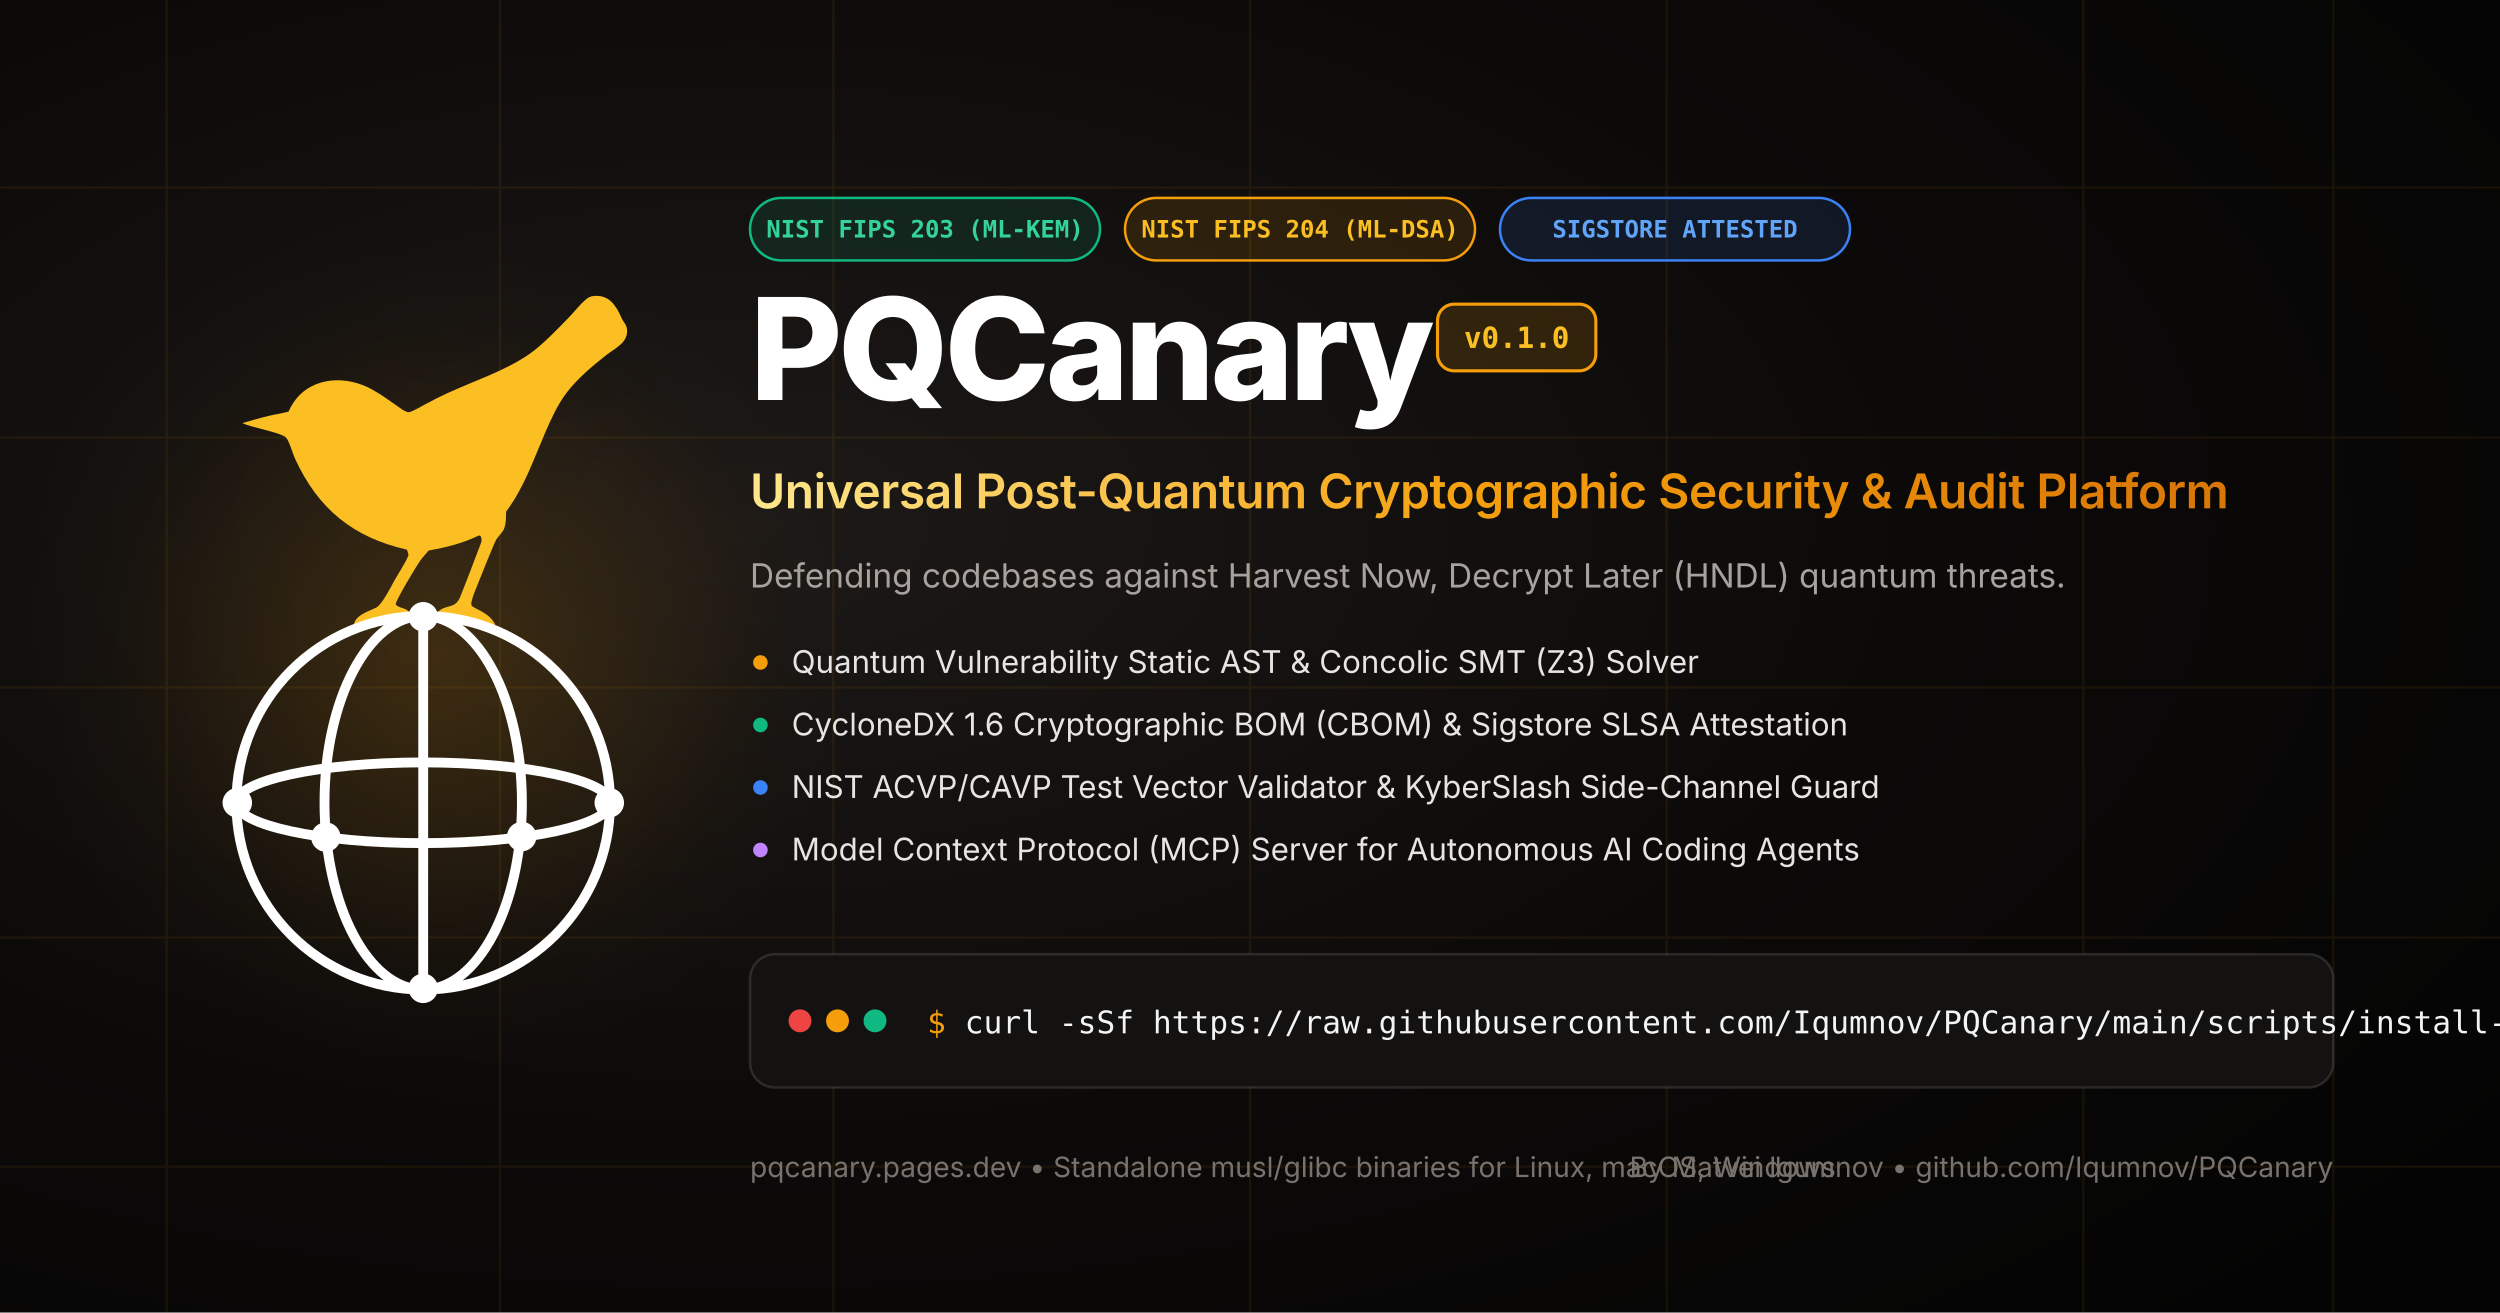
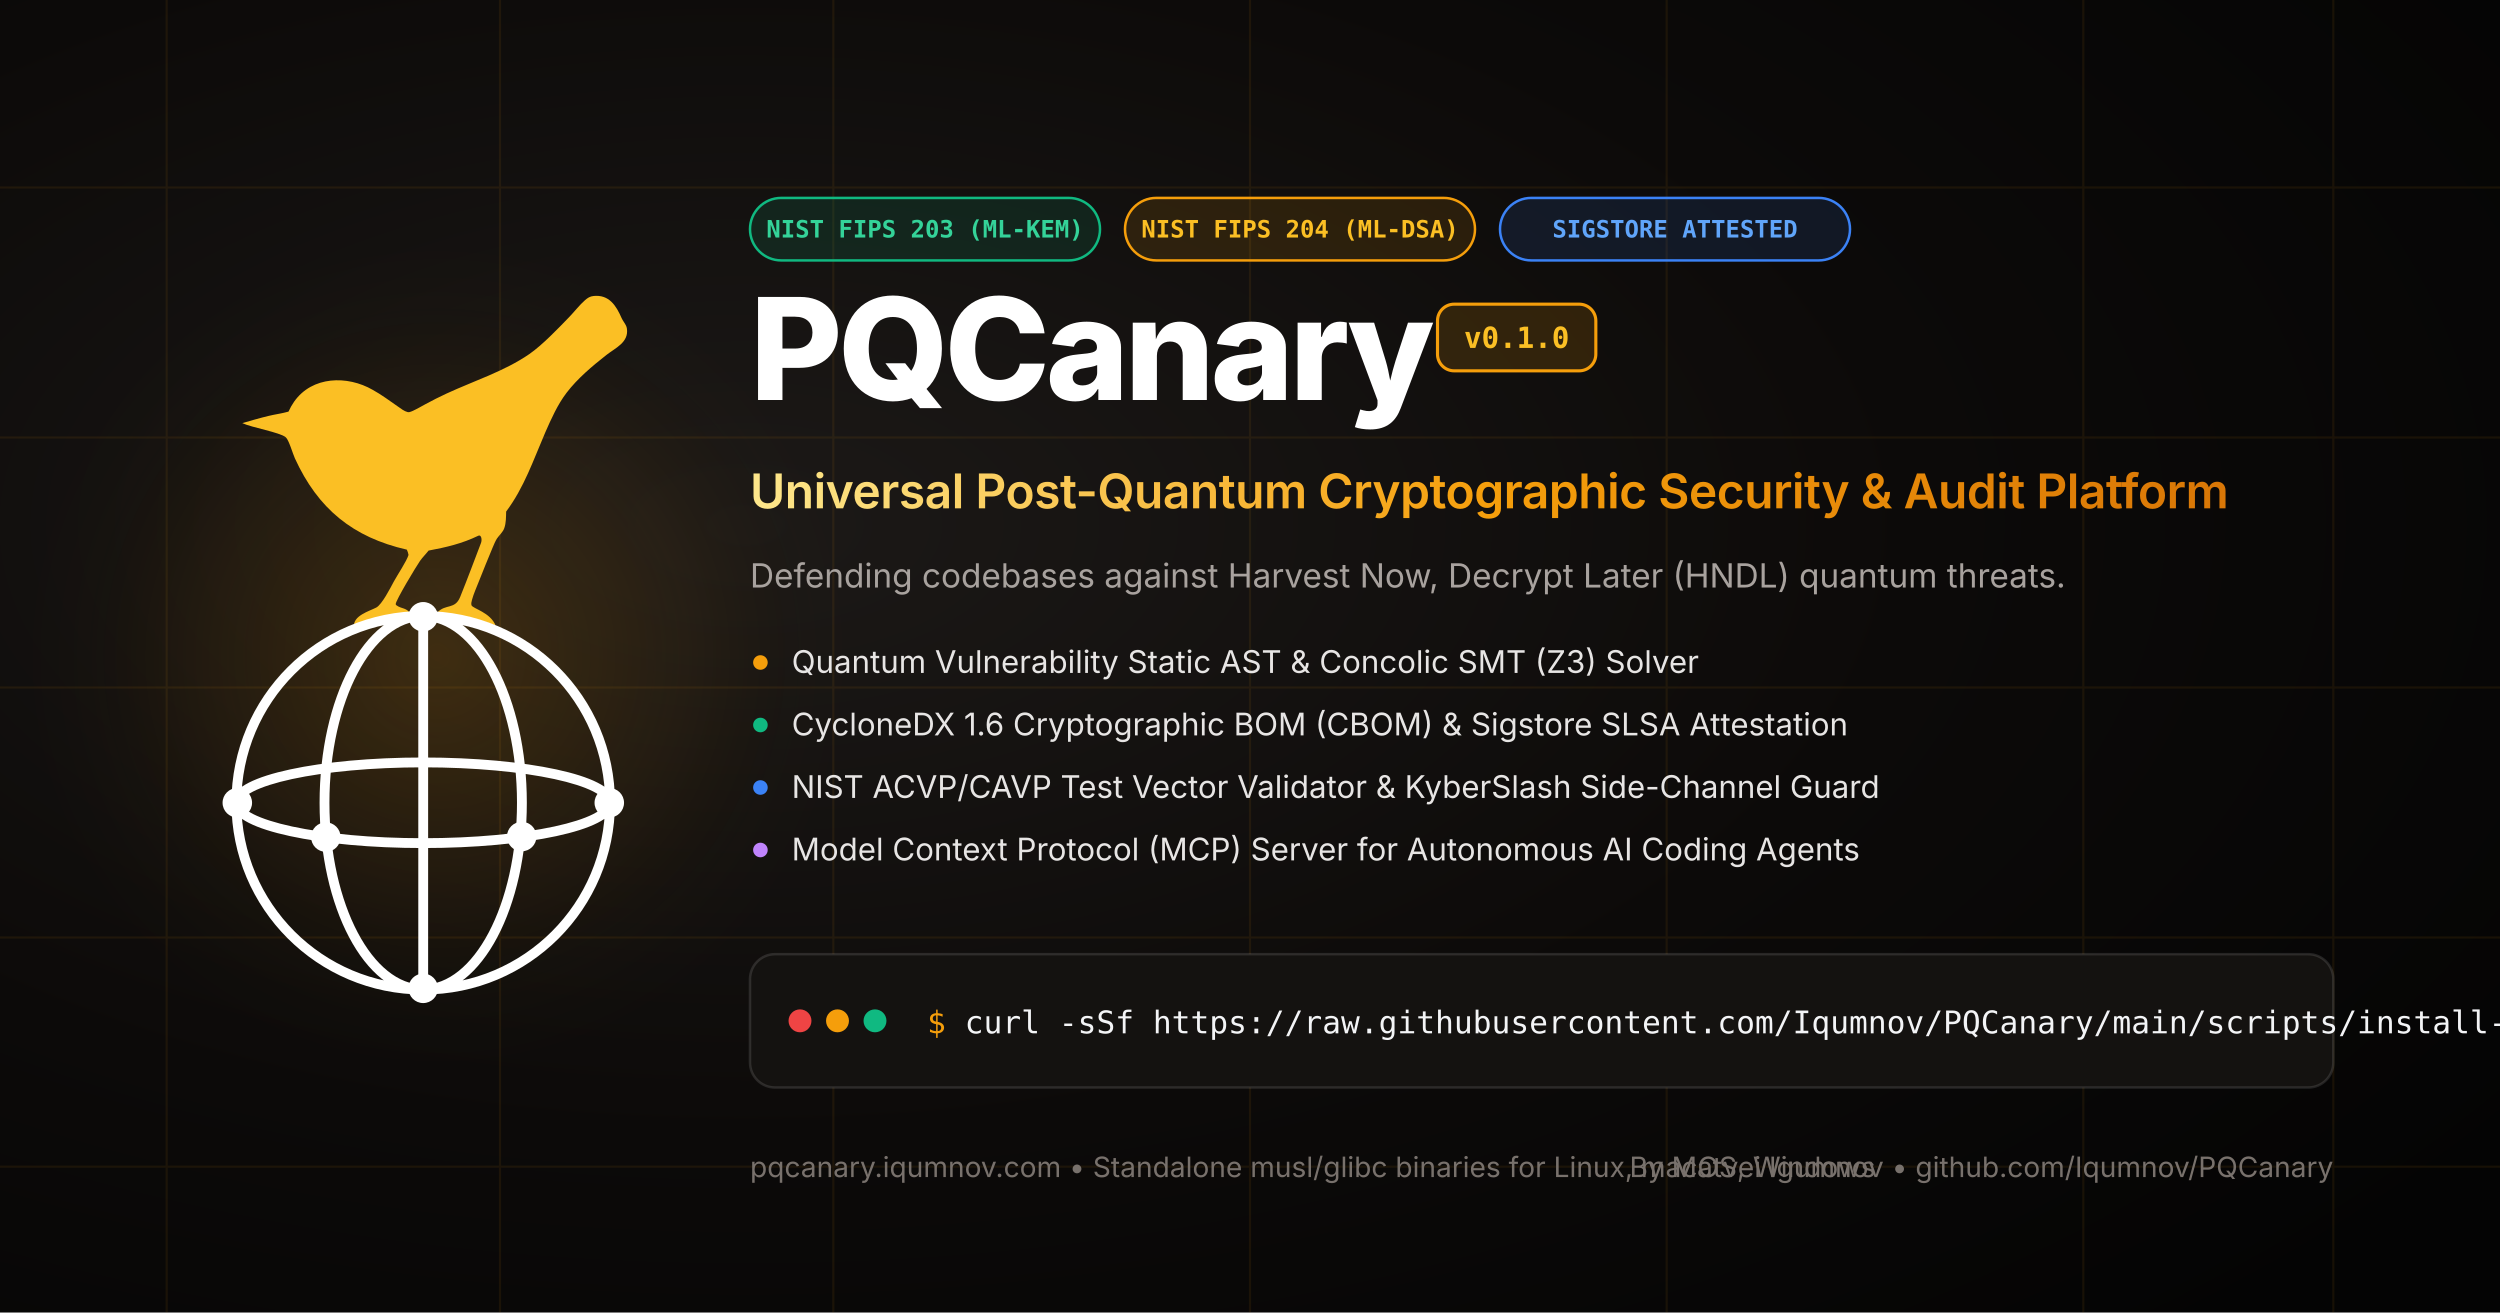
<svg xmlns="http://www.w3.org/2000/svg" width="1200" height="630" viewBox="0 0 1200 630" fill="none">
  <defs>
    <radialGradient id="bgGrad" cx="30%" cy="40%" r="85%">
      <stop offset="0%" stop-color="#1c1917" />
      <stop offset="55%" stop-color="#0c0a09" />
      <stop offset="100%" stop-color="#040404" />
    </radialGradient>
    <radialGradient id="canaryGlow" cx="50%" cy="50%" r="50%">
      <stop offset="0%" stop-color="#F59E0B" stop-opacity="0.18" />
      <stop offset="60%" stop-color="#F59E0B" stop-opacity="0.05" />
      <stop offset="100%" stop-color="#0c0a09" stop-opacity="0" />
    </radialGradient>
    <linearGradient id="goldGrad" x1="0%" y1="0%" x2="100%" y2="0%">
      <stop offset="0%" stop-color="#FDE68A" />
      <stop offset="50%" stop-color="#F59E0B" />
      <stop offset="100%" stop-color="#D97706" />
    </linearGradient>
    <linearGradient id="emeraldGrad" x1="0%" y1="0%" x2="100%" y2="0%">
      <stop offset="0%" stop-color="#34D399" />
      <stop offset="100%" stop-color="#059669" />
    </linearGradient>
  </defs>
  <rect width="1200" height="630" fill="url(#bgGrad)" />
  <g opacity="0.08" stroke="#F59E0B" stroke-width="1">
    <line x1="80" y1="0" x2="80" y2="630" />
    <line x1="240" y1="0" x2="240" y2="630" />
    <line x1="400" y1="0" x2="400" y2="630" />
    <line x1="600" y1="0" x2="600" y2="630" />
    <line x1="800" y1="0" x2="800" y2="630" />
    <line x1="1000" y1="0" x2="1000" y2="630" />
    <line x1="1120" y1="0" x2="1120" y2="630" />
    <line x1="0" y1="90" x2="1200" y2="90" />
    <line x1="0" y1="210" x2="1200" y2="210" />
    <line x1="0" y1="330" x2="1200" y2="330" />
    <line x1="0" y1="450" x2="1200" y2="450" />
    <line x1="0" y1="560" x2="1200" y2="560" />
  </g>
  <circle cx="210" cy="315" r="210" fill="url(#canaryGlow)" />
  <g id="pqcanary-logo" transform="translate(105, 142) scale(1.18)">
    <path d="m 28.373,47.096 c 0.637,-1.416 1.402,-2.771 2.286,-4.047 7.346,-10.458 21.661,-10.743 31.95,-4.814 3.638,1.985 6.939,4.506 10.349,6.847 1.199,0.823 2.422,1.836 3.853,2.203 0.577,0.149 1.168,-0.075 1.709,-0.311 1.928,-0.842 3.765,-1.932 5.621,-2.934 2.779,-1.514 5.605,-2.937 8.475,-4.268 11.052,-5.121 23.66,-9.126 33.73,-16.092 5.273,-3.648 11.737,-10.423 16.274,-15.114 2.106,-2.177 4.09,-4.792 6.368,-6.8 1.077,-0.927 2.011,-1.554 3.462,-1.702 6.341,-0.646 9.204,3.907 11.426,8.994 0.413,0.948 1.321,2.076 1.781,3.044 0.189,0.393 0.315,0.812 0.375,1.244 0.806,5.608 -4.702,7.851 -8.336,10.708 -5.77,4.535 -11.72,9.523 -16.199,15.372 -3.643,4.758 -6.253,10.627 -8.656,16.091 -4.859,11.233 -8.532,22.321 -15.934,32.24 -0.06,2.234 -0.007,4.609 -0.756,6.74 -0.584,1.663 -2.036,2.827 -2.978,4.226 -0.603,0.896 -1.351,2.693 -1.788,3.731 -1.945,4.666 -3.847,9.349 -5.706,14.05 -0.916,2.338 -2.017,4.75 -2.669,7.169 -0.153,0.568 -0.438,1.64 -0.19,2.213 0.612,1.417 7.602,2.817 9.816,8.252 -4.682,-1.706 -9.521,-2.948 -14.446,-3.707 -2.761,-0.408 -5.713,-0.642 -8.5,-0.861 -0.373,-0.029 -0.533,-0.496 -0.695,-0.817 3.278,-3.525 7.088,-1.043 9.196,-6.23 2.938,-7.269 5.689,-14.658 8.48,-21.98 0.556,-1.459 0.064,-3.518 -1.081,-2.963 -6.671,3.233 -13.08,4.707 -20.237,6.046 -1.097,1.425 -2.448,2.729 -3.475,4.188 -1.403,1.995 -9.995,16.207 -9.893,17.599 0.018,0.248 0.237,0.431 0.428,0.566 2.036,1.445 4.173,0.767 5.719,3.643 -0.704,0.152 -1.525,0.213 -2.248,0.271 -7.229,0.578 -14.036,2.246 -20.84,4.702 -0.589,-4.444 6.267,-6.36 9.017,-7.787 2.341,-1.215 5.785,-8.045 7.136,-10.552 1.489,-2.764 5.249,-8.327 5.998,-10.855 -0.207,-0.93 -0.271,-1.277 -0.689,-2.155 -21.975,-5.012 -36.184,-16.657 -45.543,-37.159 -0.809,-1.772 -2.467,-7.516 -3.705,-8.555 -2.405,-2.018 -13.819,-3.935 -17.675,-5.748 14.48,-4.272 12.909,-3.132 18.789,-4.685 z" fill="#FBBF24" />
    <g transform="translate(1.242718,-5.04518)" fill="#FFFFFF">
      <circle cx="6.31" cy="211.256" r="6" />
      <circle cx="42.321" cy="225.22" r="6" />
      <circle cx="122" cy="225" r="6" />
      <circle cx="157.62" cy="211.256" r="6" />
      <circle cx="81.926" cy="135.6" r="6" />
      <circle cx="81.926" cy="286.738" r="6" />
      <path d="m 79.926,135.084 v 152.346 h 4 V 135.084 Z m 2,1.1e-4 v 152.345 m -2.06e-4,-154.173 c -12.11,0 -22.696,9.203 -30.158,23.328 -7.462,14.125 -11.992,33.403 -11.992,54.676 0,21.273 4.53,40.552 11.992,54.678 7.462,14.125 18.048,23.326 30.158,23.326 12.11,0 22.698,-9.201 30.16,-23.326 7.462,-14.125 11.99,-33.404 11.99,-54.678 0,-21.273 -4.528,-40.55 -11.99,-54.676 -7.462,-14.125 -18.05,-23.328 -30.16,-23.328 z m 0,4 c 10.064,0 19.553,7.813 26.623,21.195 7.07,13.382 11.527,32.106 11.527,52.809 0,20.702 -4.458,39.426 -11.527,52.809 -7.07,13.382 -16.559,21.195 -26.623,21.195 -10.064,0 -19.553,-7.813 -26.623,-21.195 -7.07,-13.382 -11.527,-32.106 -11.527,-52.809 0,-20.702 4.458,-39.426 11.527,-52.809 7.07,-13.382 16.559,-21.195 26.623,-21.195 z m 0,55.586 c -21.107,0 -40.211,1.839 -54.172,4.854 -6.98,1.507 -12.668,3.293 -16.777,5.391 -2.055,1.049 -3.725,2.171 -4.971,3.486 -1.246,1.315 -2.094,2.925 -2.094,4.684 0,1.759 0.848,3.368 2.094,4.684 1.246,1.315 2.916,2.439 4.971,3.488 4.109,2.098 9.797,3.883 16.777,5.391 13.961,3.015 33.065,4.854 54.172,4.854 21.107,0 40.211,-1.839 54.172,-4.854 6.98,-1.507 12.668,-3.293 16.777,-5.391 2.055,-1.049 3.725,-2.173 4.971,-3.488 1.246,-1.315 2.094,-2.925 2.094,-4.684 0,-1.759 -0.848,-3.368 -2.094,-4.684 -1.246,-1.315 -2.916,-2.437 -4.971,-3.486 -4.109,-2.098 -9.797,-3.883 -16.777,-5.391 -13.961,-3.015 -33.065,-4.854 -54.172,-4.854 z m 0,4 c 20.874,0 39.778,1.838 53.328,4.764 6.775,1.463 12.219,3.213 15.803,5.043 1.792,0.915 3.108,1.854 3.887,2.676 0.779,0.822 0.996,1.424 0.996,1.932 0,0.508 -0.217,1.112 -0.996,1.934 -0.779,0.822 -2.095,1.761 -3.887,2.676 -3.584,1.83 -9.027,3.58 -15.803,5.043 -13.55,2.926 -32.454,4.764 -53.328,4.764 -20.874,0 -39.776,-1.838 -53.326,-4.764 -6.775,-1.463 -12.219,-3.213 -15.803,-5.043 -1.792,-0.915 -3.11,-1.854 -3.889,-2.676 -0.779,-0.822 -0.996,-1.426 -0.996,-1.934 0,-0.508 0.217,-1.11 0.996,-1.932 0.779,-0.822 2.097,-1.761 3.889,-2.676 3.584,-1.83 9.028,-3.58 15.803,-5.043 13.55,-2.926 32.452,-4.764 53.326,-4.764 z m 0,-63.586 c -43.055,0 -78,34.945 -78,78 0,43.055 34.945,78 78,78 43.055,0 78,-34.945 78,-78 0,-43.055 -34.945,-78 -78,-78 z m 0,4 c 40.893,0 74,33.107 74,74 0,40.893 -33.107,74 -74,74 -40.893,0 -74,-33.107 -74,-74 10e-8,-40.893 33.107,-74 74,-74 z" />
    </g>
  </g>
  <g transform="translate(360, 95)">
    <rect x="0" y="0" width="168" height="30" rx="15" fill="rgba(16, 185, 129, 0.12)" stroke="#10B981" stroke-width="1.2" />
    <text x="84" y="19" font-family="'JetBrains Mono', monospace" font-size="11.5" font-weight="700" fill="#34D399" text-anchor="middle">NIST FIPS 203 (ML-KEM)</text>
    <rect x="180" y="0" width="168" height="30" rx="15" fill="rgba(245, 158, 11, 0.12)" stroke="#F59E0B" stroke-width="1.2" />
    <text x="264" y="19" font-family="'JetBrains Mono', monospace" font-size="11.5" font-weight="700" fill="#FBBF24" text-anchor="middle">NIST FIPS 204 (ML-DSA)</text>
    <rect x="360" y="0" width="168" height="30" rx="15" fill="rgba(59, 130, 246, 0.12)" stroke="#3B82F6" stroke-width="1.2" />
    <text x="444" y="19" font-family="'JetBrains Mono', monospace" font-size="11.5" font-weight="700" fill="#60A5FA" text-anchor="middle">SIGSTORE ATTESTED</text>
  </g>
  <g transform="translate(360, 192)">
    <text x="0" y="0" font-family="'Syne', 'Space Grotesk', system-ui, -apple-system, sans-serif" font-weight="800" font-size="68" fill="#FFFFFF" letter-spacing="-0.03em">
      PQCanary
    </text>
    <rect x="330" y="-46" width="76" height="32" rx="8" fill="rgba(245, 158, 11, 0.15)" stroke="#F59E0B" stroke-width="1.5" />
    <text x="368" y="-25" font-family="'JetBrains Mono', monospace" font-size="14" font-weight="700" fill="#FBBF24" text-anchor="middle">
      v0.1.0
    </text>
  </g>
  <text x="360" y="244" font-family="'Syne', 'Space Grotesk', system-ui, -apple-system, sans-serif" font-weight="600" font-size="23" fill="url(#goldGrad)" letter-spacing="-0.01em">
    Universal Post-Quantum Cryptographic Security &amp; Audit Platform
  </text>
  <text x="360" y="282" font-family="system-ui, -apple-system, BlinkMacSystemFont, sans-serif" font-weight="400" font-size="16" fill="#A8A29E">
    Defending codebases against Harvest Now, Decrypt Later (HNDL) quantum threats.
  </text>
  <g transform="translate(360, 318)" font-family="system-ui, -apple-system, sans-serif" font-size="15" fill="#E7E5E4">
    <g transform="translate(0, 0)">
      <circle cx="5" cy="0" r="3.5" fill="#F59E0B" />
      <text x="20" y="5">Quantum Vulnerability Static AST &amp; Concolic SMT (Z3) Solver</text>
    </g>
    <g transform="translate(0, 30)">
      <circle cx="5" cy="0" r="3.5" fill="#10B981" />
      <text x="20" y="5">CycloneDX 1.6 Cryptographic BOM (CBOM) &amp; Sigstore SLSA Attestation</text>
    </g>
    <g transform="translate(0, 60)">
      <circle cx="5" cy="0" r="3.5" fill="#3B82F6" />
      <text x="20" y="5">NIST ACVP/CAVP Test Vector Validator &amp; KyberSlash Side-Channel Guard</text>
    </g>
    <g transform="translate(0, 90)">
      <circle cx="5" cy="0" r="3.5" fill="#C084FC" />
      <text x="20" y="5">Model Context Protocol (MCP) Server for Autonomous AI Coding Agents</text>
    </g>
  </g>
  <g transform="translate(360, 458)">
    <rect width="760" height="64" rx="12" fill="#141210" stroke="rgba(255, 255, 255, 0.12)" stroke-width="1.2" />
    <circle cx="24" cy="32" r="5.5" fill="#EF4444" />
    <circle cx="42" cy="32" r="5.5" fill="#F59E0B" />
    <circle cx="60" cy="32" r="5.5" fill="#10B981" />
    <text x="85" y="38" font-family="'JetBrains Mono', 'Fira Code', monospace" font-size="15" fill="#F3F4F6">
      <tspan fill="#F59E0B">$</tspan> curl -sSf https://raw.githubusercontent.com/Iqumnov/PQCanary/main/scripts/install-bin.sh | sh
    </text>
  </g>
  <g transform="translate(360, 565)" font-family="system-ui, -apple-system, sans-serif" font-size="13.5" fill="#78716C">
    <text x="0" y="0">
-       pqcanary.pages.dev • Standalone musl/glibc binaries for Linux, macOS, Windows
+       pqcanary.iqumnov.com • Standalone musl/glibc binaries for Linux, macOS, Windows
    </text>
    <text x="760" y="0" text-anchor="end">
      By Matvei Igumnov • github.com/Iqumnov/PQCanary
    </text>
  </g>
</svg>
